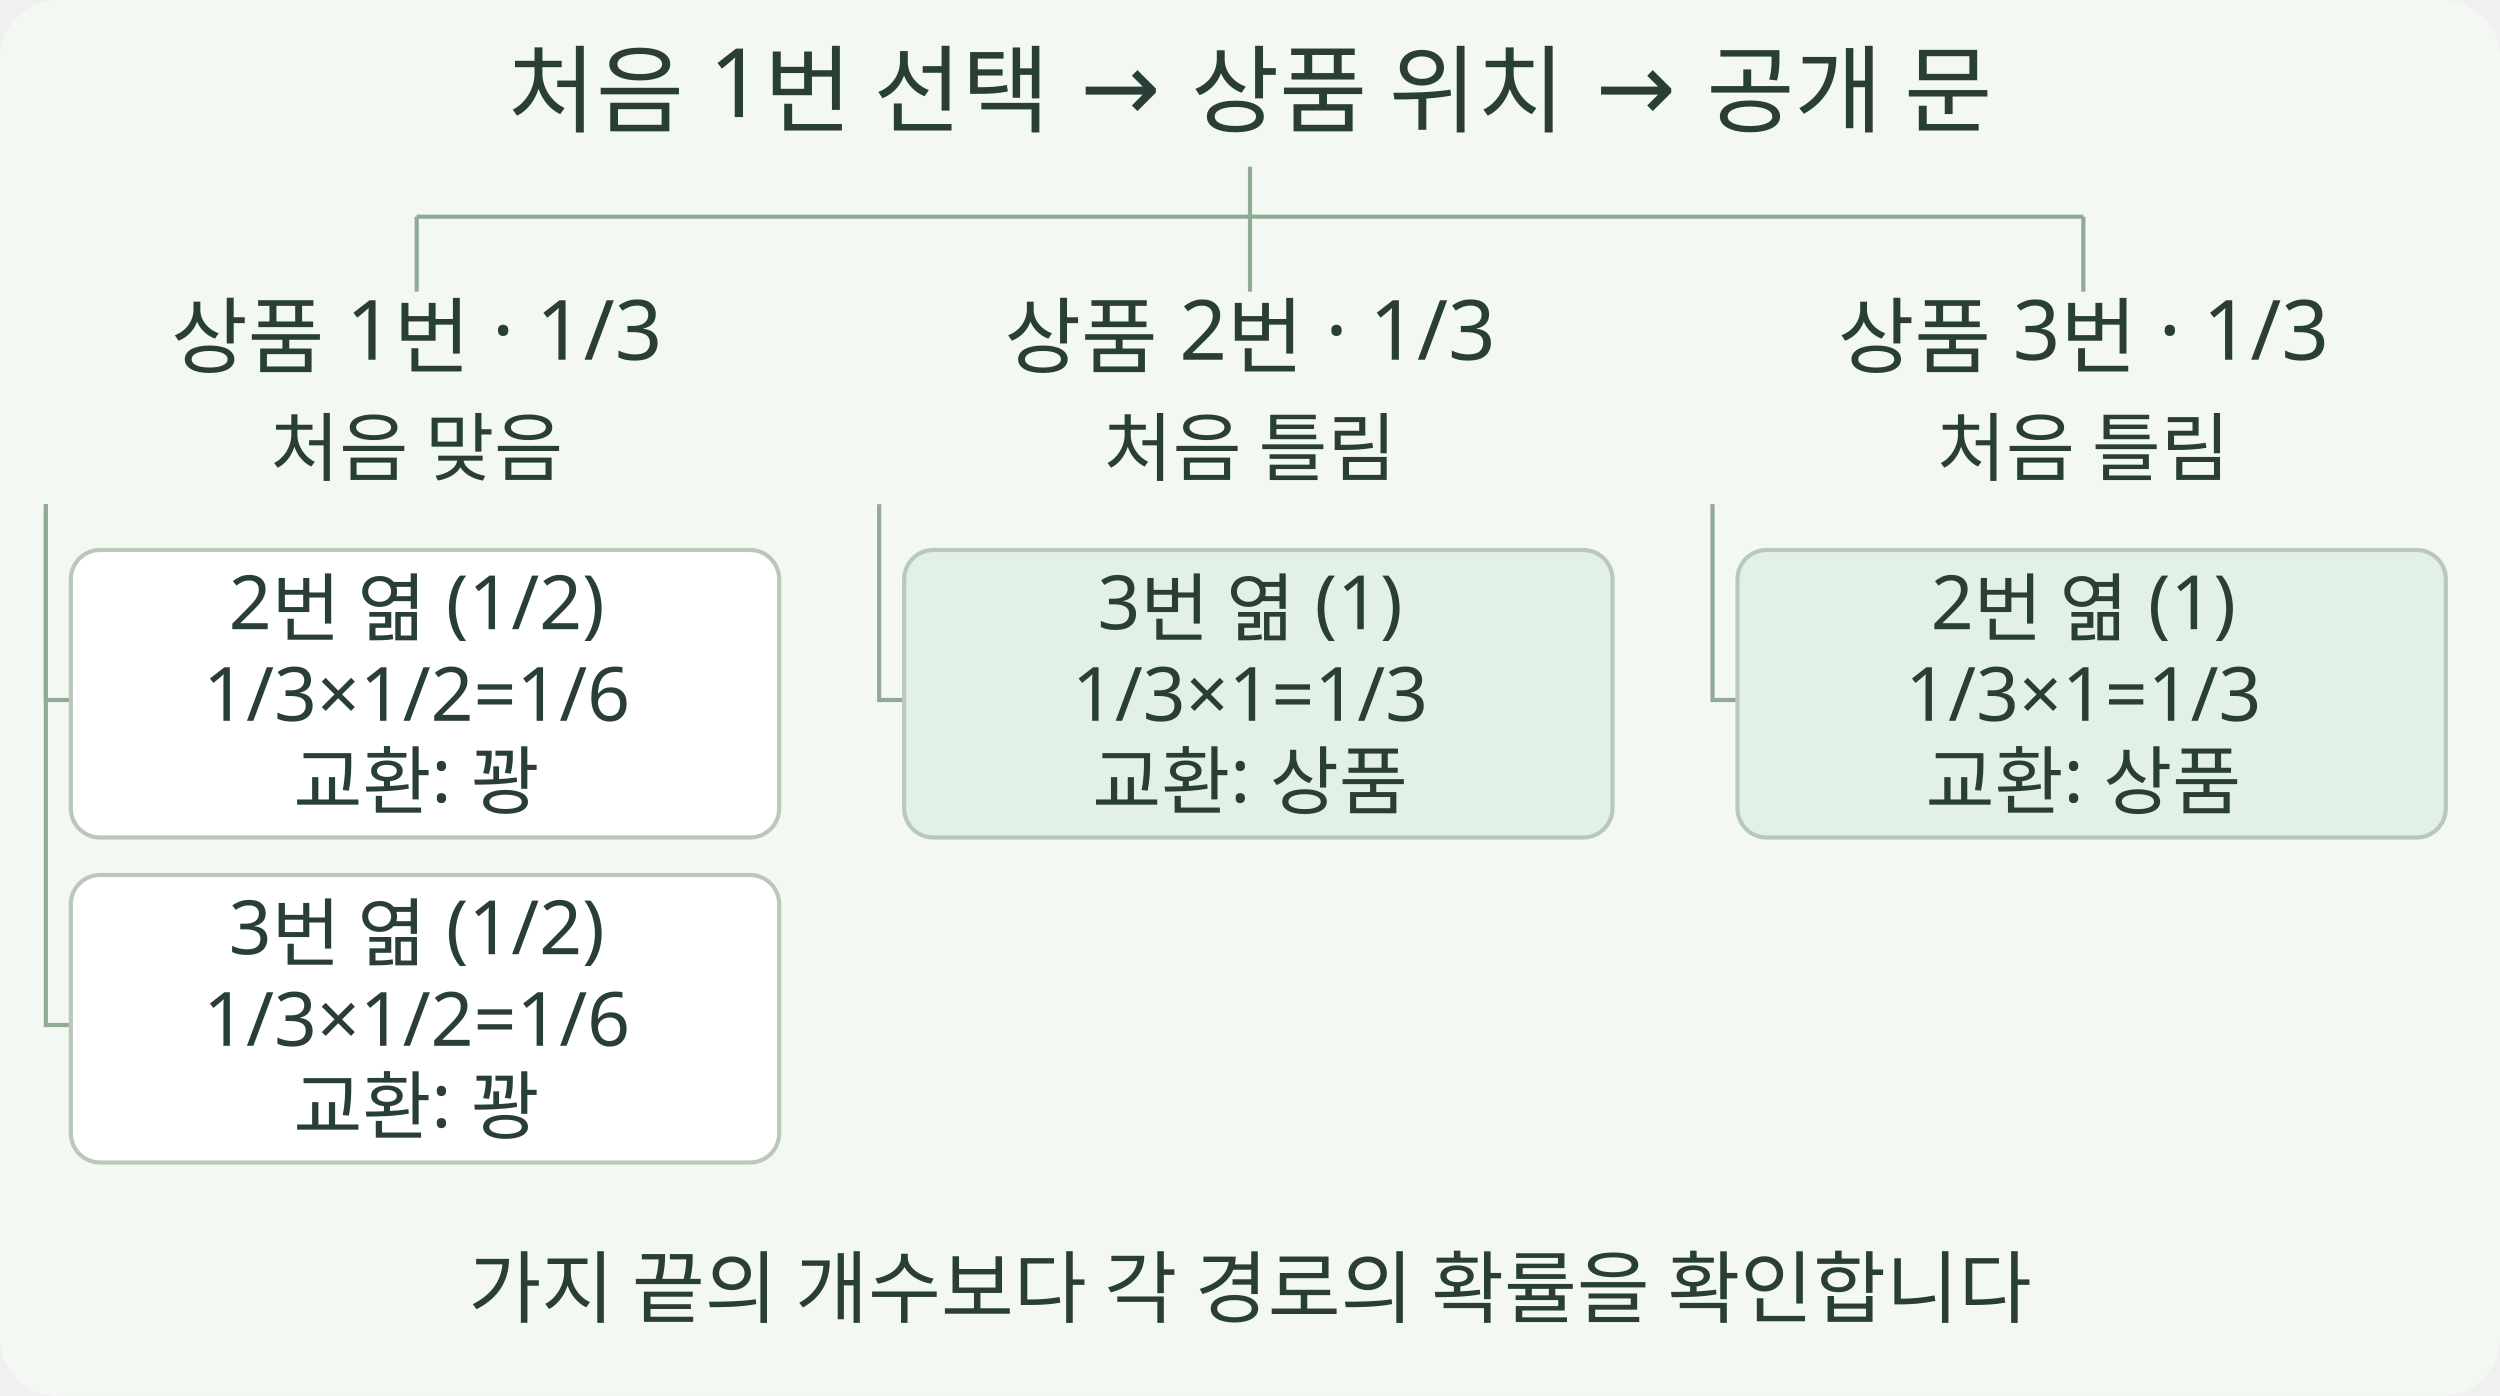
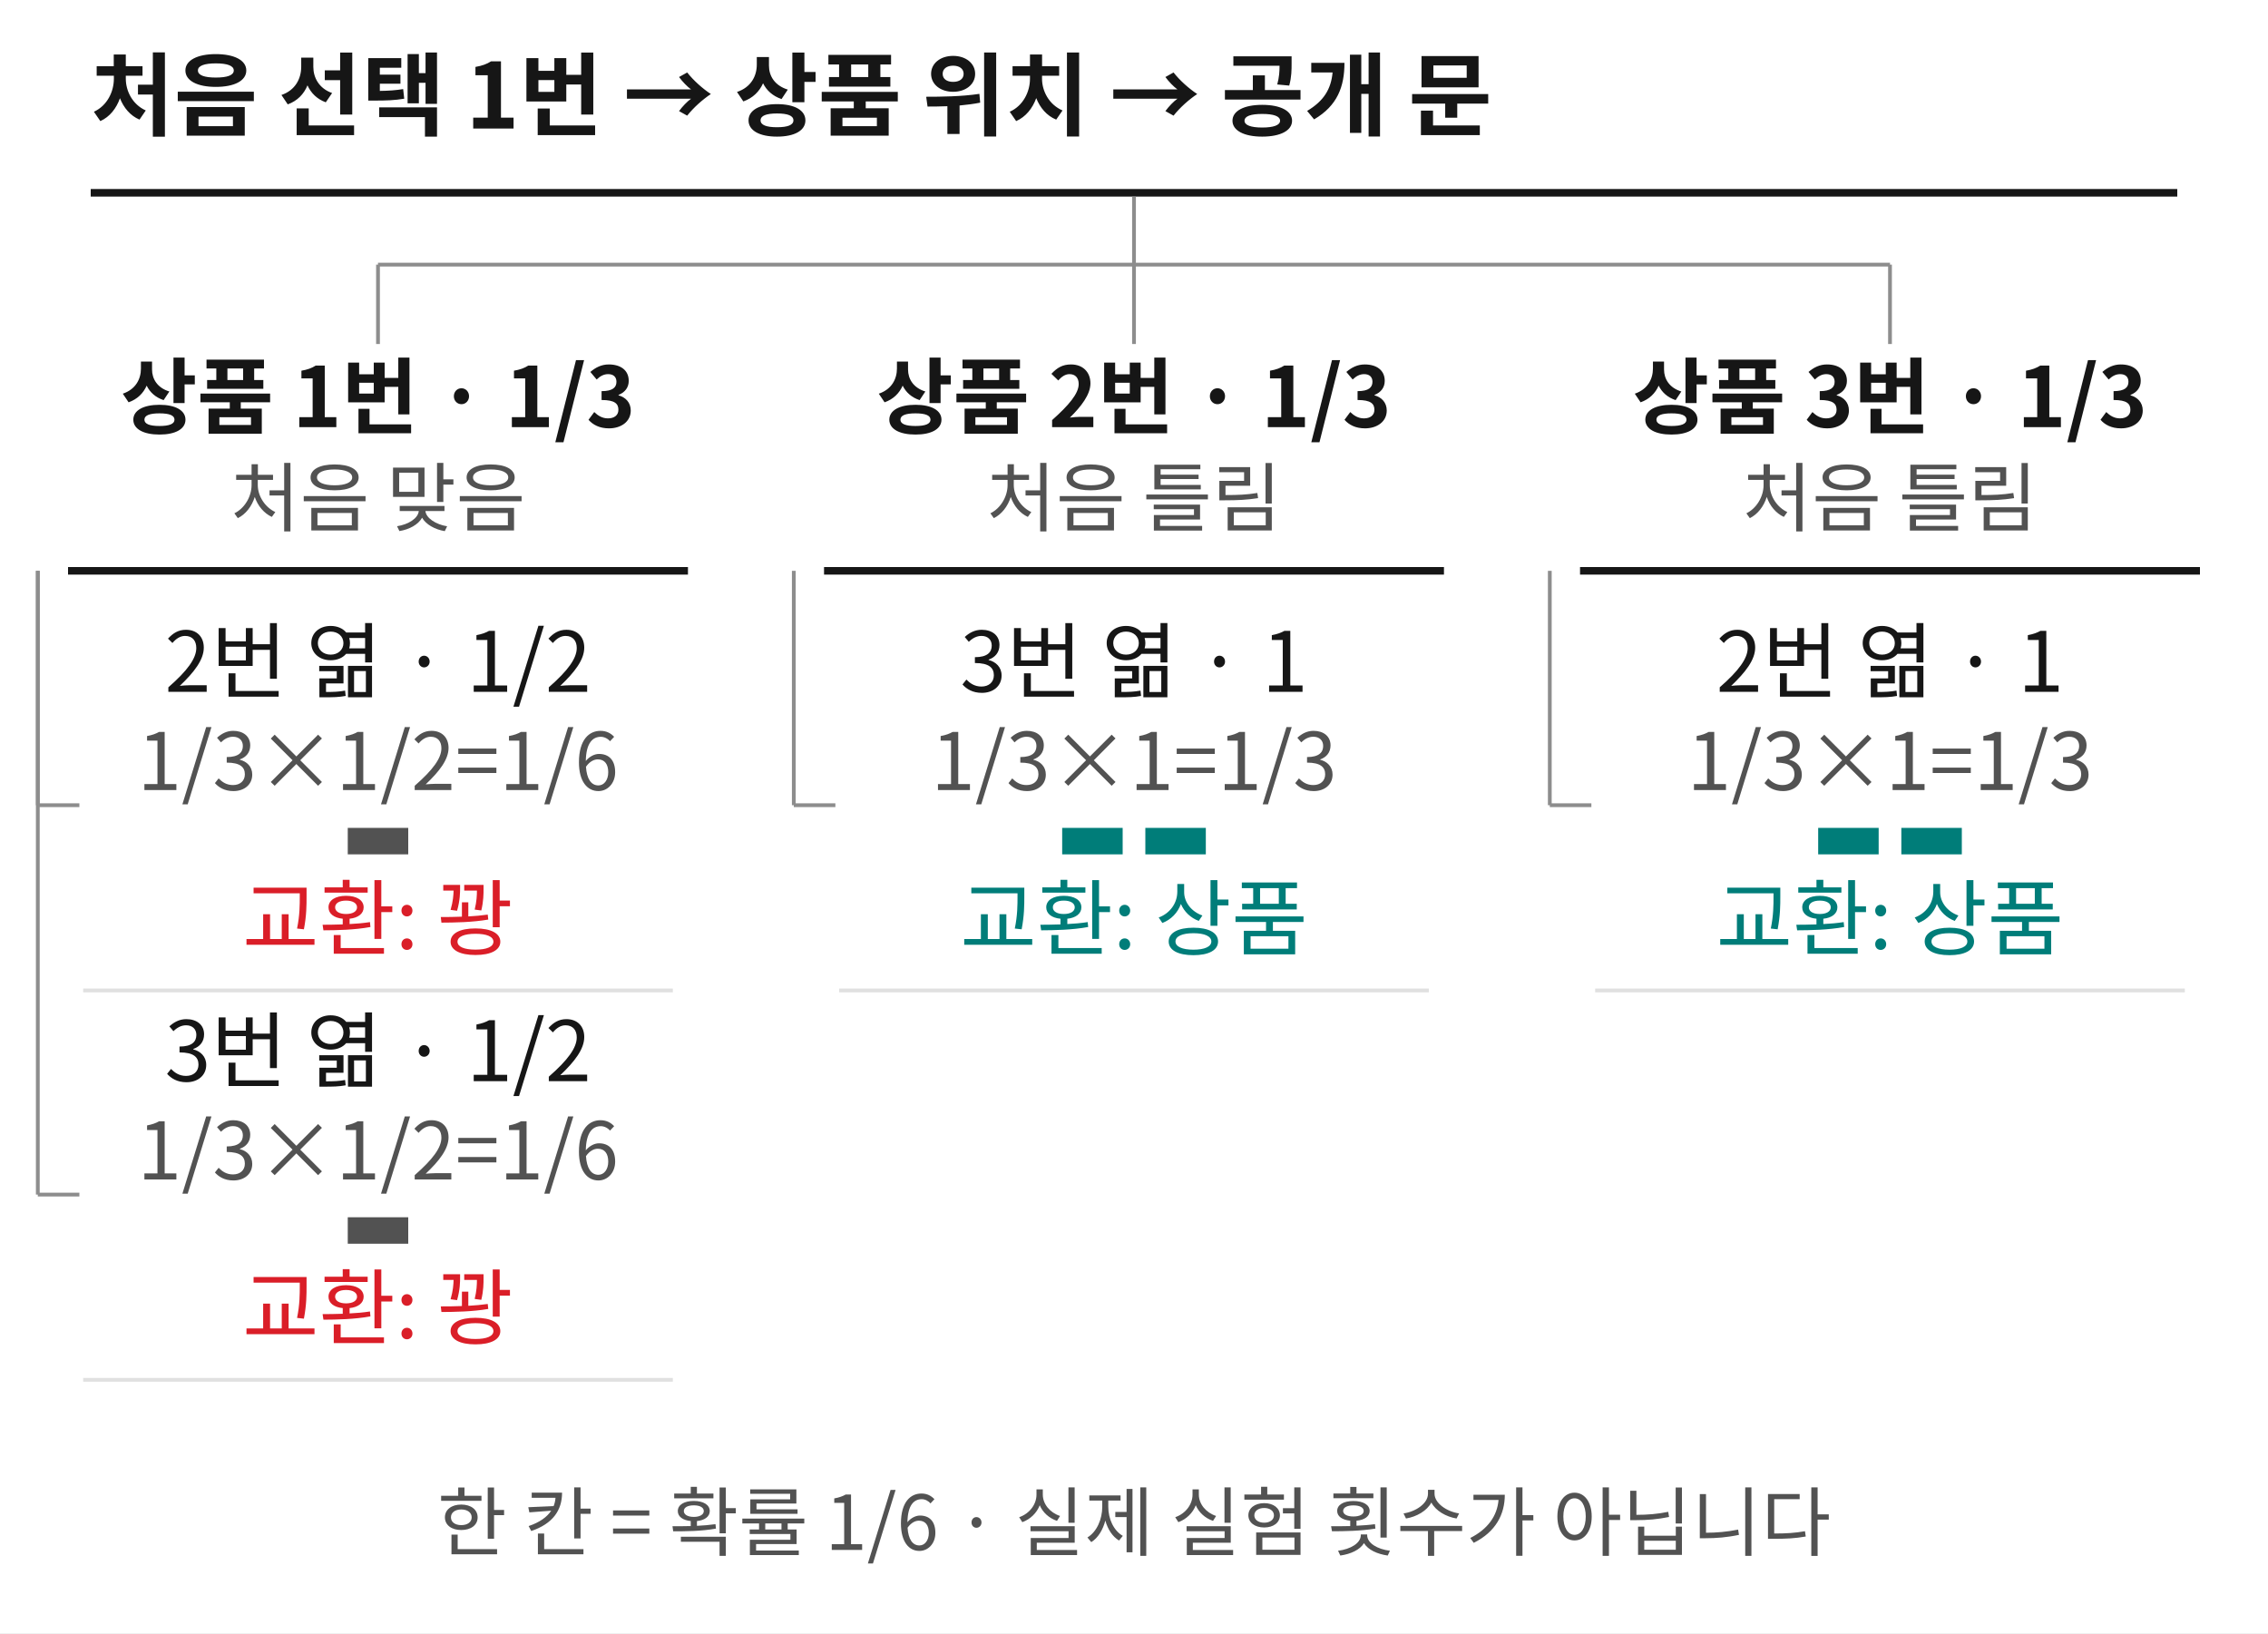
- <svg xmlns="http://www.w3.org/2000/svg" viewBox="0 0 600 335" role="img" aria-labelledby="title desc">
-   <rect width="600" height="335" rx="14" fill="#f4f8f3" />
-   <g font-family="system-ui,Malgun Gothic,sans-serif" fill="#293f35">
-     <text x="300" y="30" text-anchor="middle" font-size="23">처음 1번 선택 → 상품 위치 → 공개 문</text>
-     <path d="M300 40V52M100.0 52H500.0" stroke="#91aa96" fill="none" />
-     <path d="M100.0 52V70" stroke="#91aa96" />
-     <text x="100.0" y="88" text-anchor="middle" font-size="20">상품 1번 · 1/3</text>
-     <text x="100.0" y="114" text-anchor="middle" font-size="18">처음 맞음</text>
-     <path d="M11.0 121V168H17.0" stroke="#91aa96" fill="none" />
-     <rect x="17.0" y="132" width="170" height="69" rx="7" fill="#fff" stroke="#b8c9ba" />
-     <text x="100.0" y="151" text-anchor="middle" font-size="18">2번 엶 (1/2)</text>
-     <text x="100.0" y="173" text-anchor="middle" font-size="18">1/3×1/2=1/6</text>
-     <text x="100.0" y="194" text-anchor="middle" font-size="18">교환: 꽝</text>
-     <path d="M11.0 121V246H17.0" stroke="#91aa96" fill="none" />
-     <rect x="17.0" y="210" width="170" height="69" rx="7" fill="#fff" stroke="#b8c9ba" />
-     <text x="100.0" y="229" text-anchor="middle" font-size="18">3번 엶 (1/2)</text>
-     <text x="100.0" y="251" text-anchor="middle" font-size="18">1/3×1/2=1/6</text>
-     <text x="100.0" y="272" text-anchor="middle" font-size="18">교환: 꽝</text>
-     <path d="M300.0 52V70" stroke="#91aa96" />
-     <text x="300.0" y="88" text-anchor="middle" font-size="20">상품 2번 · 1/3</text>
-     <text x="300.0" y="114" text-anchor="middle" font-size="18">처음 틀림</text>
-     <path d="M211.0 121V168H217.0" stroke="#91aa96" fill="none" />
-     <rect x="217.0" y="132" width="170" height="69" rx="7" fill="#e3f0e5" stroke="#b8c9ba" />
-     <text x="300.0" y="151" text-anchor="middle" font-size="18">3번 엶 (1)</text>
-     <text x="300.0" y="173" text-anchor="middle" font-size="18">1/3×1=1/3</text>
-     <text x="300.0" y="194" text-anchor="middle" font-size="18">교환: 상품</text>
-     <path d="M500.0 52V70" stroke="#91aa96" />
-     <text x="500.0" y="88" text-anchor="middle" font-size="20">상품 3번 · 1/3</text>
-     <text x="500.0" y="114" text-anchor="middle" font-size="18">처음 틀림</text>
-     <path d="M411.0 121V168H417.0" stroke="#91aa96" fill="none" />
-     <rect x="417.0" y="132" width="170" height="69" rx="7" fill="#e3f0e5" stroke="#b8c9ba" />
-     <text x="500.0" y="151" text-anchor="middle" font-size="18">2번 엶 (1)</text>
-     <text x="500.0" y="173" text-anchor="middle" font-size="18">1/3×1=1/3</text>
-     <text x="500.0" y="194" text-anchor="middle" font-size="18">교환: 상품</text>
-     <text x="300" y="316" text-anchor="middle" font-size="19">가지 끝의 개수보다 각 경로의 확률을 확인합니다</text>
+ <svg xmlns="http://www.w3.org/2000/svg" viewBox="0 0 600 432" role="img" aria-labelledby="title desc">
+   <defs>
+     <pattern id="hatch" width="8" height="8" patternUnits="userSpaceOnUse">
+       <rect width="8" height="8" fill="#f4f4f4" />
+       <path d="M-2 2L2-2M0 8L8 0M6 10L10 6" stroke="#8d8d8d" stroke-width="1" />
+     </pattern>
+     <marker id="arrow" viewBox="0 0 10 10" refX="9" refY="5" markerWidth="6" markerHeight="6" orient="auto">
+       <path d="M0 0L10 5L0 10Z" fill="#0f62fe" />
+     </marker>
+   </defs>
+   <rect width="600" height="432" fill="#fff" />
+   <g font-family="IBM Plex Sans,Noto Sans KR,Noto Sans CJK KR,system-ui,sans-serif" fill="#161616">
+     <text x="24" y="34" font-size="24" fill="#161616" text-anchor="start" font-weight="600">처음 선택 1번 → 상품 위치 → 공개 문</text>
+     <path d="M24 51H576" stroke="#161616" stroke-width="2" />
+     <path d="M300 52L300 70" stroke="#8d8d8d" stroke-width="1" fill="none" />
+     <path d="M100 70H500" stroke="#8d8d8d" stroke-width="1" />
+     <path d="M100 70L100 91" stroke="#8d8d8d" stroke-width="1" fill="none" />
+     <text x="100" y="113" font-size="22" fill="#161616" text-anchor="middle" font-weight="600">상품 1번 · 1/3</text>
+     <text x="100" y="139" font-size="20" fill="#525252" text-anchor="middle" font-weight="400">처음 맞음</text>
+     <path d="M18 151H182" stroke="#161616" stroke-width="2" />
+     <path d="M10 151L10 213" stroke="#8d8d8d" stroke-width="1" fill="none" />
+     <path d="M10 213H21" stroke="#8d8d8d" stroke-width="1" />
+     <text x="100" y="183" font-size="22" fill="#161616" text-anchor="middle" font-weight="400">2번 엶 · 1/2</text>
+     <text x="100" y="209" font-size="21" fill="#525252" text-anchor="middle" font-weight="400">1/3×1/2=1/6</text>
+     <rect x="92.0" y="219" width="16" height="7" fill="#525252" />
+     <text x="100" y="251" font-size="22" fill="#da1e28" text-anchor="middle" font-weight="400">교환: 꽝</text>
+     <path d="M22 262H178" stroke="#e0e0e0" stroke-width="1" />
+     <path d="M10 151L10 316" stroke="#8d8d8d" stroke-width="1" fill="none" />
+     <path d="M10 316H21" stroke="#8d8d8d" stroke-width="1" />
+     <text x="100" y="286" font-size="22" fill="#161616" text-anchor="middle" font-weight="400">3번 엶 · 1/2</text>
+     <text x="100" y="312" font-size="21" fill="#525252" text-anchor="middle" font-weight="400">1/3×1/2=1/6</text>
+     <rect x="92.0" y="322" width="16" height="7" fill="#525252" />
+     <text x="100" y="354" font-size="22" fill="#da1e28" text-anchor="middle" font-weight="400">교환: 꽝</text>
+     <path d="M22 365H178" stroke="#e0e0e0" stroke-width="1" />
+     <path d="M300 70L300 91" stroke="#8d8d8d" stroke-width="1" fill="none" />
+     <text x="300" y="113" font-size="22" fill="#161616" text-anchor="middle" font-weight="600">상품 2번 · 1/3</text>
+     <text x="300" y="139" font-size="20" fill="#525252" text-anchor="middle" font-weight="400">처음 틀림</text>
+     <path d="M218 151H382" stroke="#161616" stroke-width="2" />
+     <path d="M210 151L210 213" stroke="#8d8d8d" stroke-width="1" fill="none" />
+     <path d="M210 213H221" stroke="#8d8d8d" stroke-width="1" />
+     <text x="300" y="183" font-size="22" fill="#161616" text-anchor="middle" font-weight="400">3번 엶 · 1</text>
+     <text x="300" y="209" font-size="21" fill="#525252" text-anchor="middle" font-weight="400">1/3×1=1/3</text>
+     <rect x="281.0" y="219" width="16" height="7" fill="#007d79" />
+     <rect x="303.0" y="219" width="16" height="7" fill="#007d79" />
+     <text x="300" y="251" font-size="22" fill="#007d79" text-anchor="middle" font-weight="400">교환: 상품</text>
+     <path d="M222 262H378" stroke="#e0e0e0" stroke-width="1" />
+     <path d="M500 70L500 91" stroke="#8d8d8d" stroke-width="1" fill="none" />
+     <text x="500" y="113" font-size="22" fill="#161616" text-anchor="middle" font-weight="600">상품 3번 · 1/3</text>
+     <text x="500" y="139" font-size="20" fill="#525252" text-anchor="middle" font-weight="400">처음 틀림</text>
+     <path d="M418 151H582" stroke="#161616" stroke-width="2" />
+     <path d="M410 151L410 213" stroke="#8d8d8d" stroke-width="1" fill="none" />
+     <path d="M410 213H421" stroke="#8d8d8d" stroke-width="1" />
+     <text x="500" y="183" font-size="22" fill="#161616" text-anchor="middle" font-weight="400">2번 엶 · 1</text>
+     <text x="500" y="209" font-size="21" fill="#525252" text-anchor="middle" font-weight="400">1/3×1=1/3</text>
+     <rect x="481.0" y="219" width="16" height="7" fill="#007d79" />
+     <rect x="503.0" y="219" width="16" height="7" fill="#007d79" />
+     <text x="500" y="251" font-size="22" fill="#007d79" text-anchor="middle" font-weight="400">교환: 상품</text>
+     <path d="M422 262H578" stroke="#e0e0e0" stroke-width="1" />
+     <text x="300" y="410" font-size="20" fill="#525252" text-anchor="middle" font-weight="400">한 칸 = 확률 1/6 · 실제 실험 횟수가 아닙니다</text>
  </g>
</svg>
